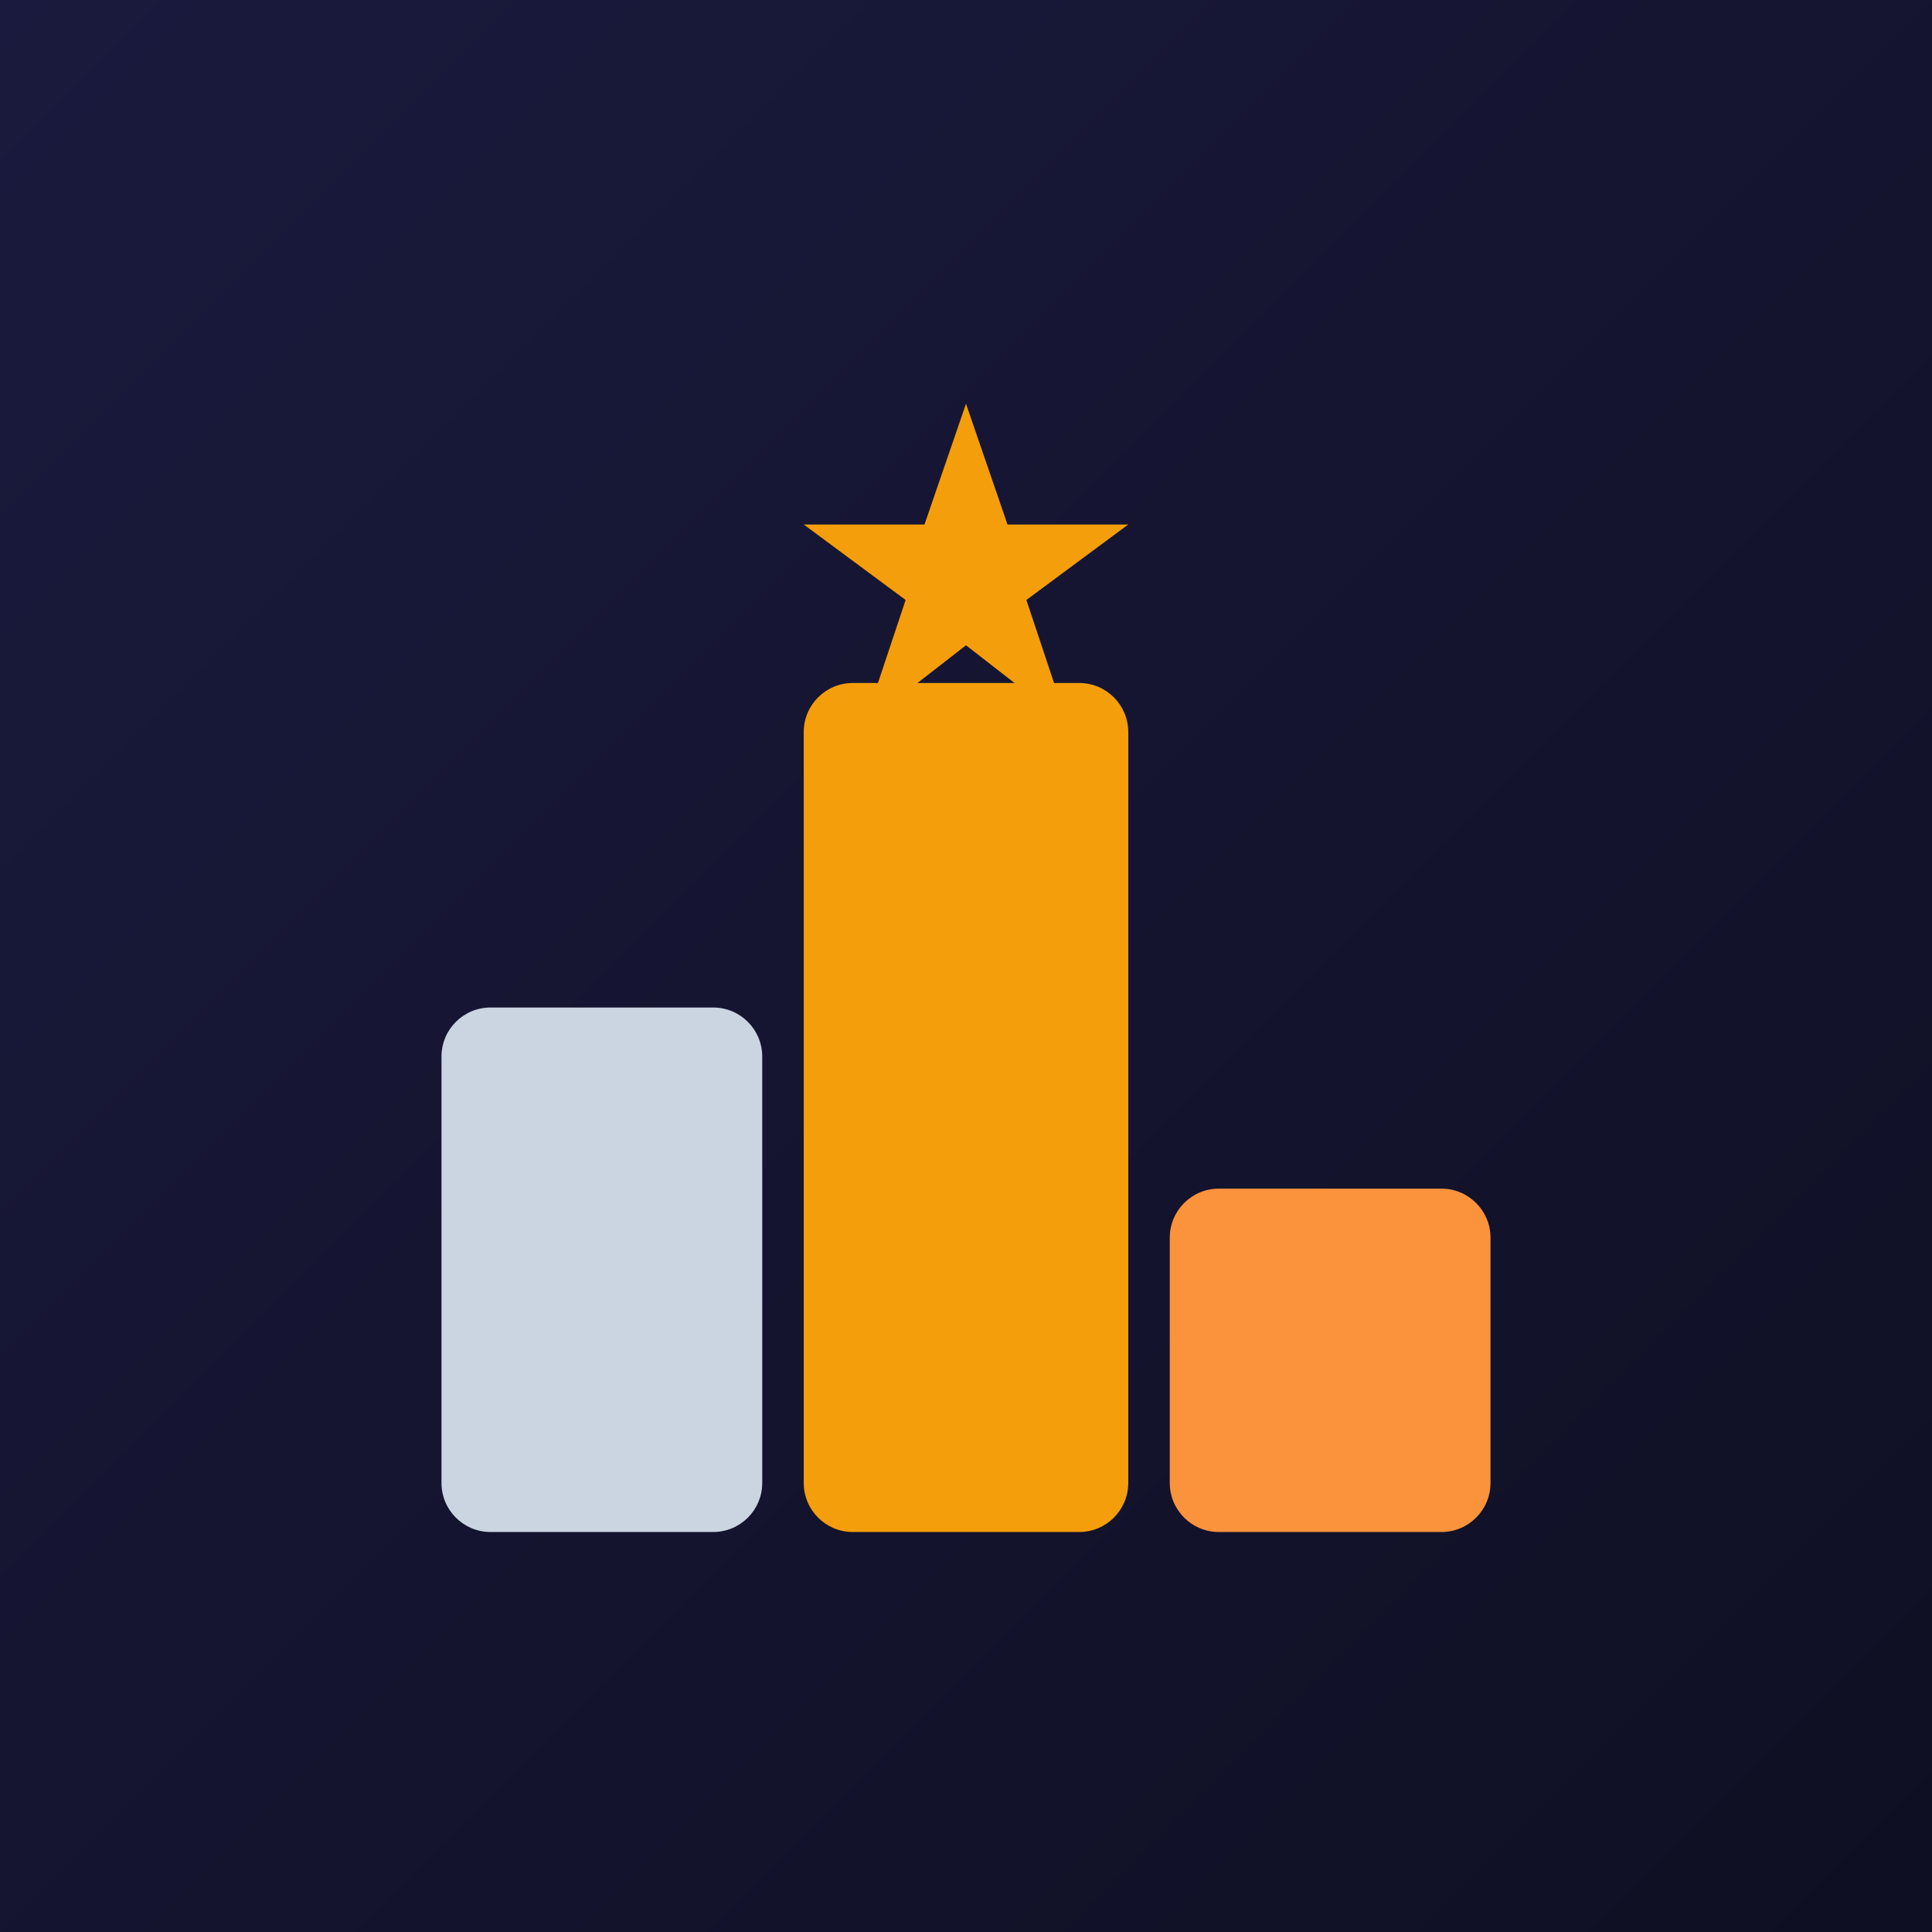
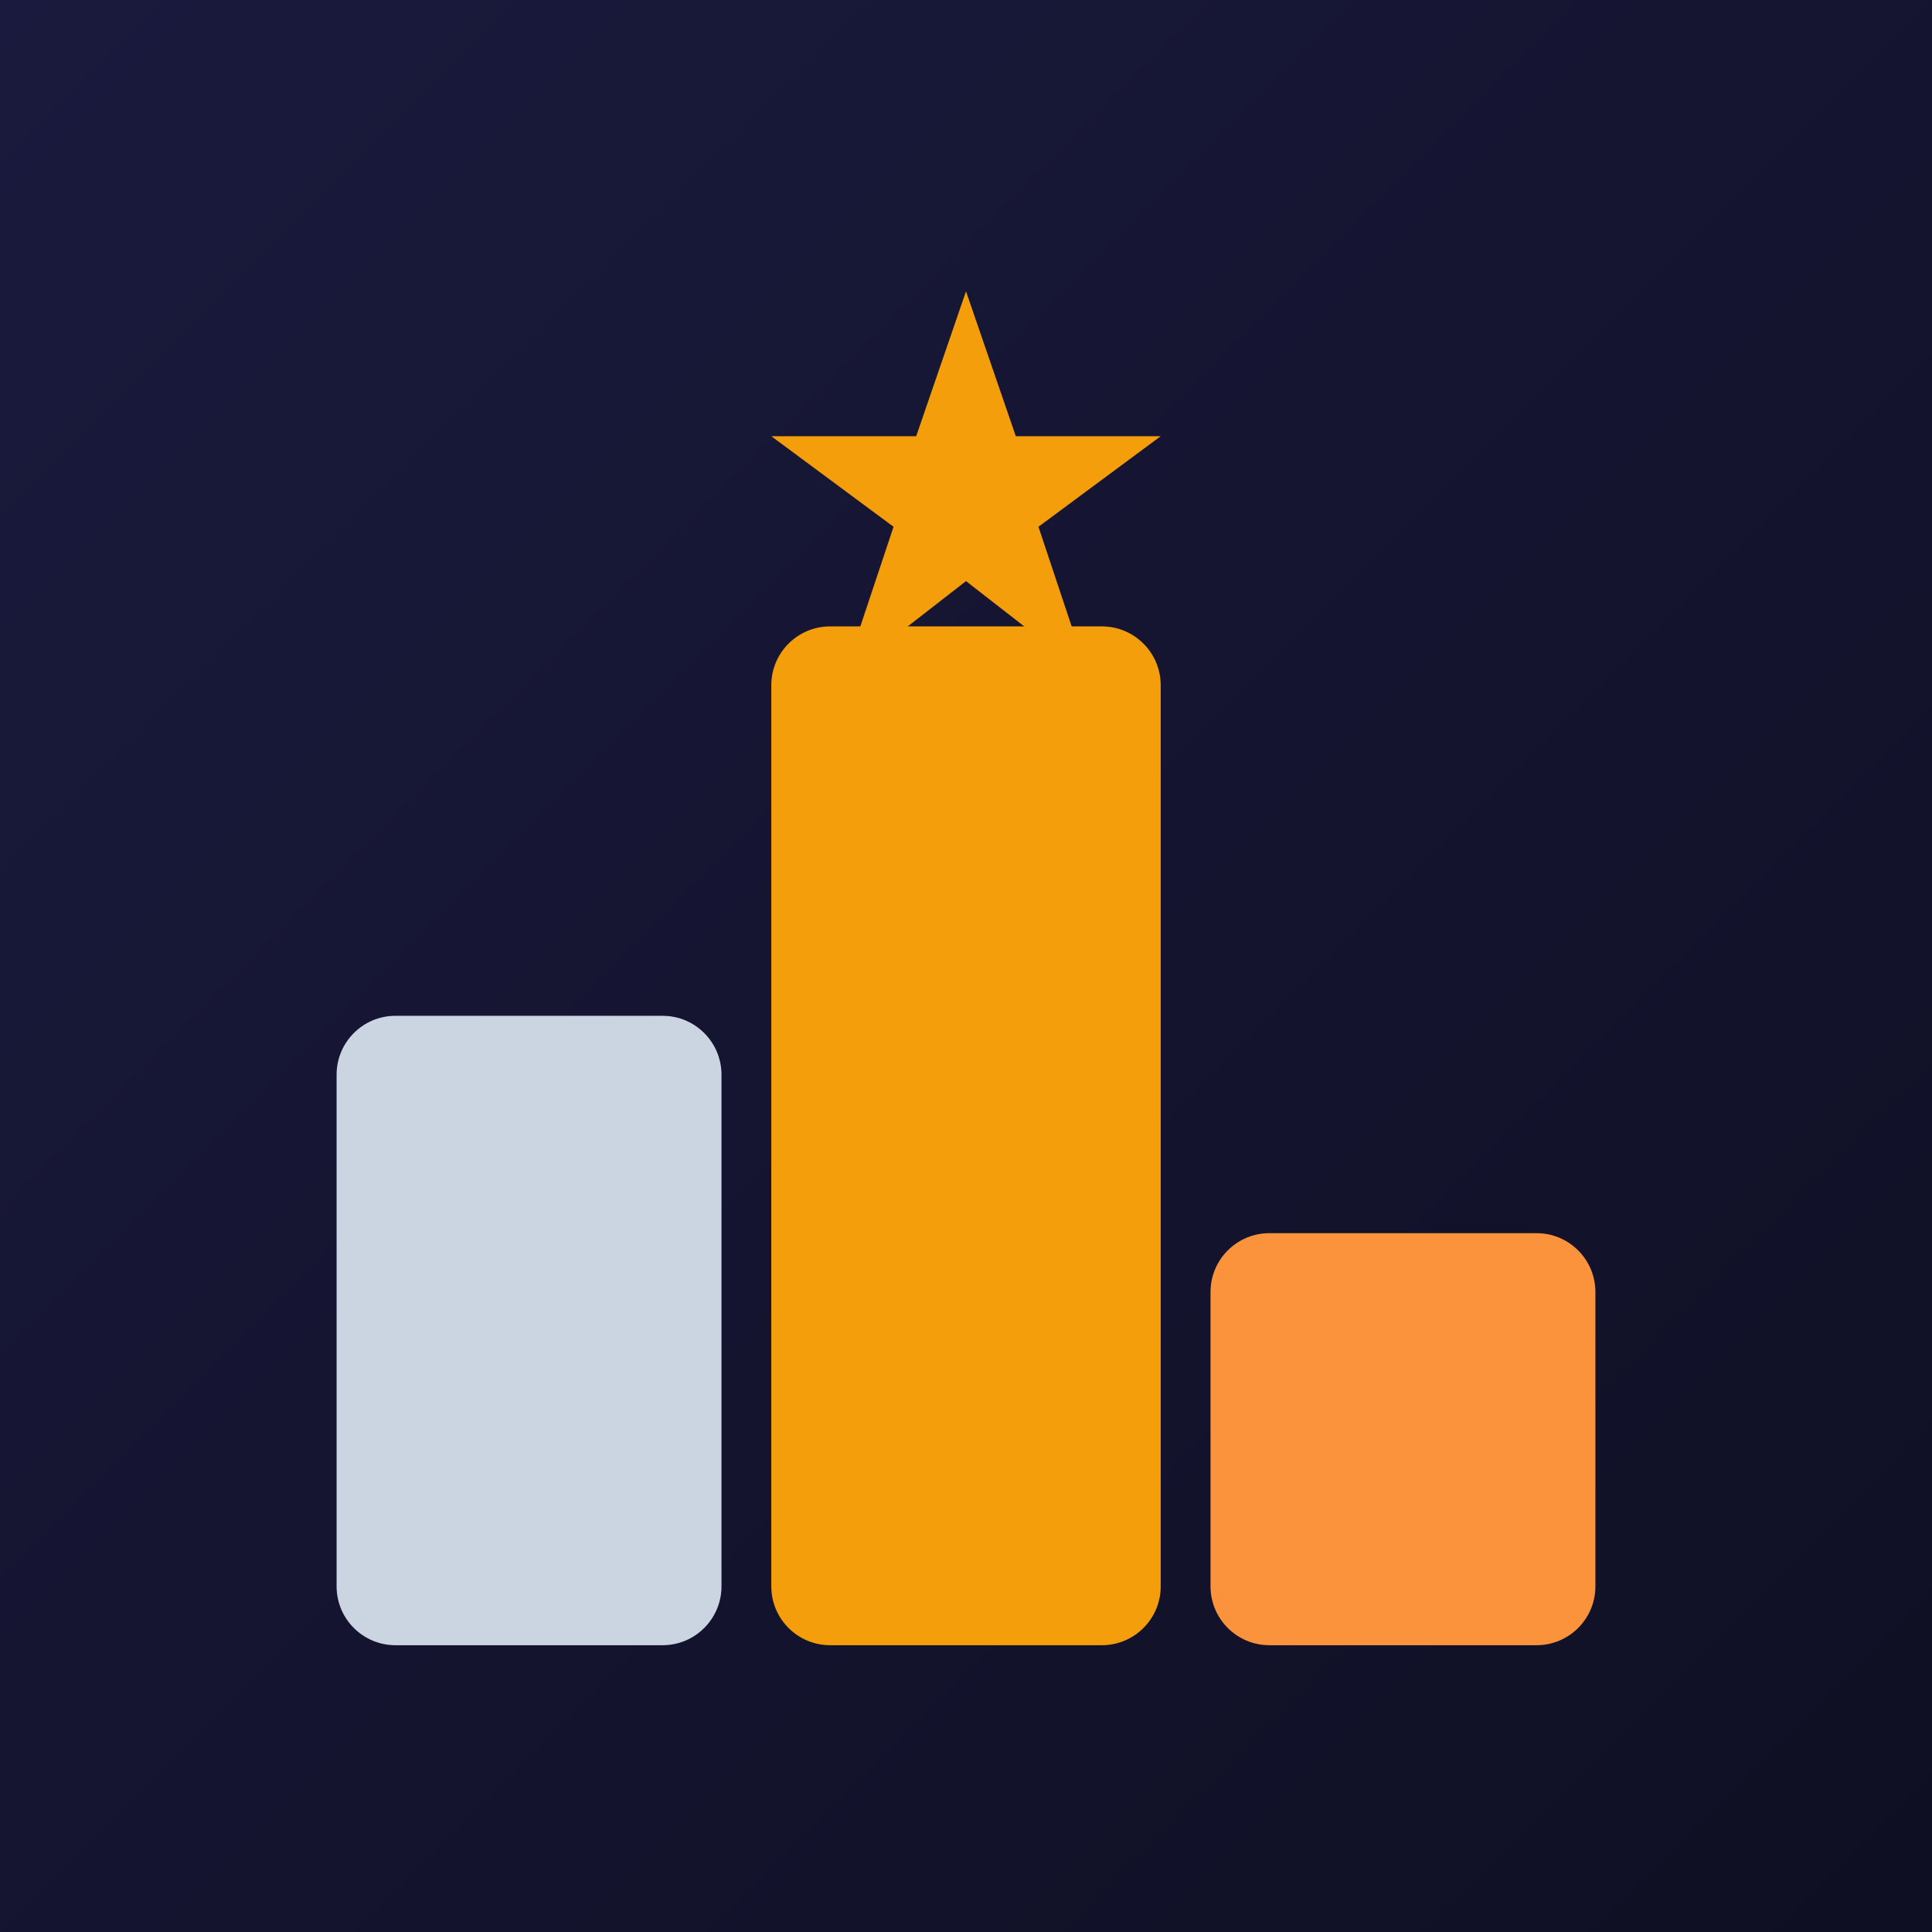
<svg xmlns="http://www.w3.org/2000/svg" viewBox="0 0 512 512" width="512" height="512">
  <defs>
    <linearGradient id="bg" x1="0" y1="0" x2="1" y2="1">
      <stop offset="0%" stop-color="#1a1a3e" />
      <stop offset="100%" stop-color="#0f0f23" />
    </linearGradient>
  </defs>
  <rect width="512" height="512" fill="url(#bg)" />
-   <rect x="117" y="267" width="85" height="139" rx="13" fill="#CBD5E1" />
-   <rect x="213" y="181" width="86" height="225" rx="13" fill="#F59E0B" />
-   <rect x="310" y="315" width="85" height="91" rx="13" fill="#FB923C" />
-   <path d="M 256 107 L 267 139 L 299 139 L 272 159 L 283 192 L 256 171 L 229 192 L 240 159 L 213 139 L 245 139 Z" fill="#F59E0B" />
+   <g transform="translate(256,256) scale(1.20) translate(-256,-256)">
+     <rect x="117" y="267" width="85" height="139" rx="13" fill="#CBD5E1" />
+     <rect x="213" y="181" width="86" height="225" rx="13" fill="#F59E0B" />
+     <rect x="310" y="315" width="85" height="91" rx="13" fill="#FB923C" />
+     <path d="M 256 107 L 267 139 L 299 139 L 272 159 L 283 192 L 256 171 L 229 192 L 240 159 L 213 139 L 245 139 Z" fill="#F59E0B" />
+   </g>
</svg>
